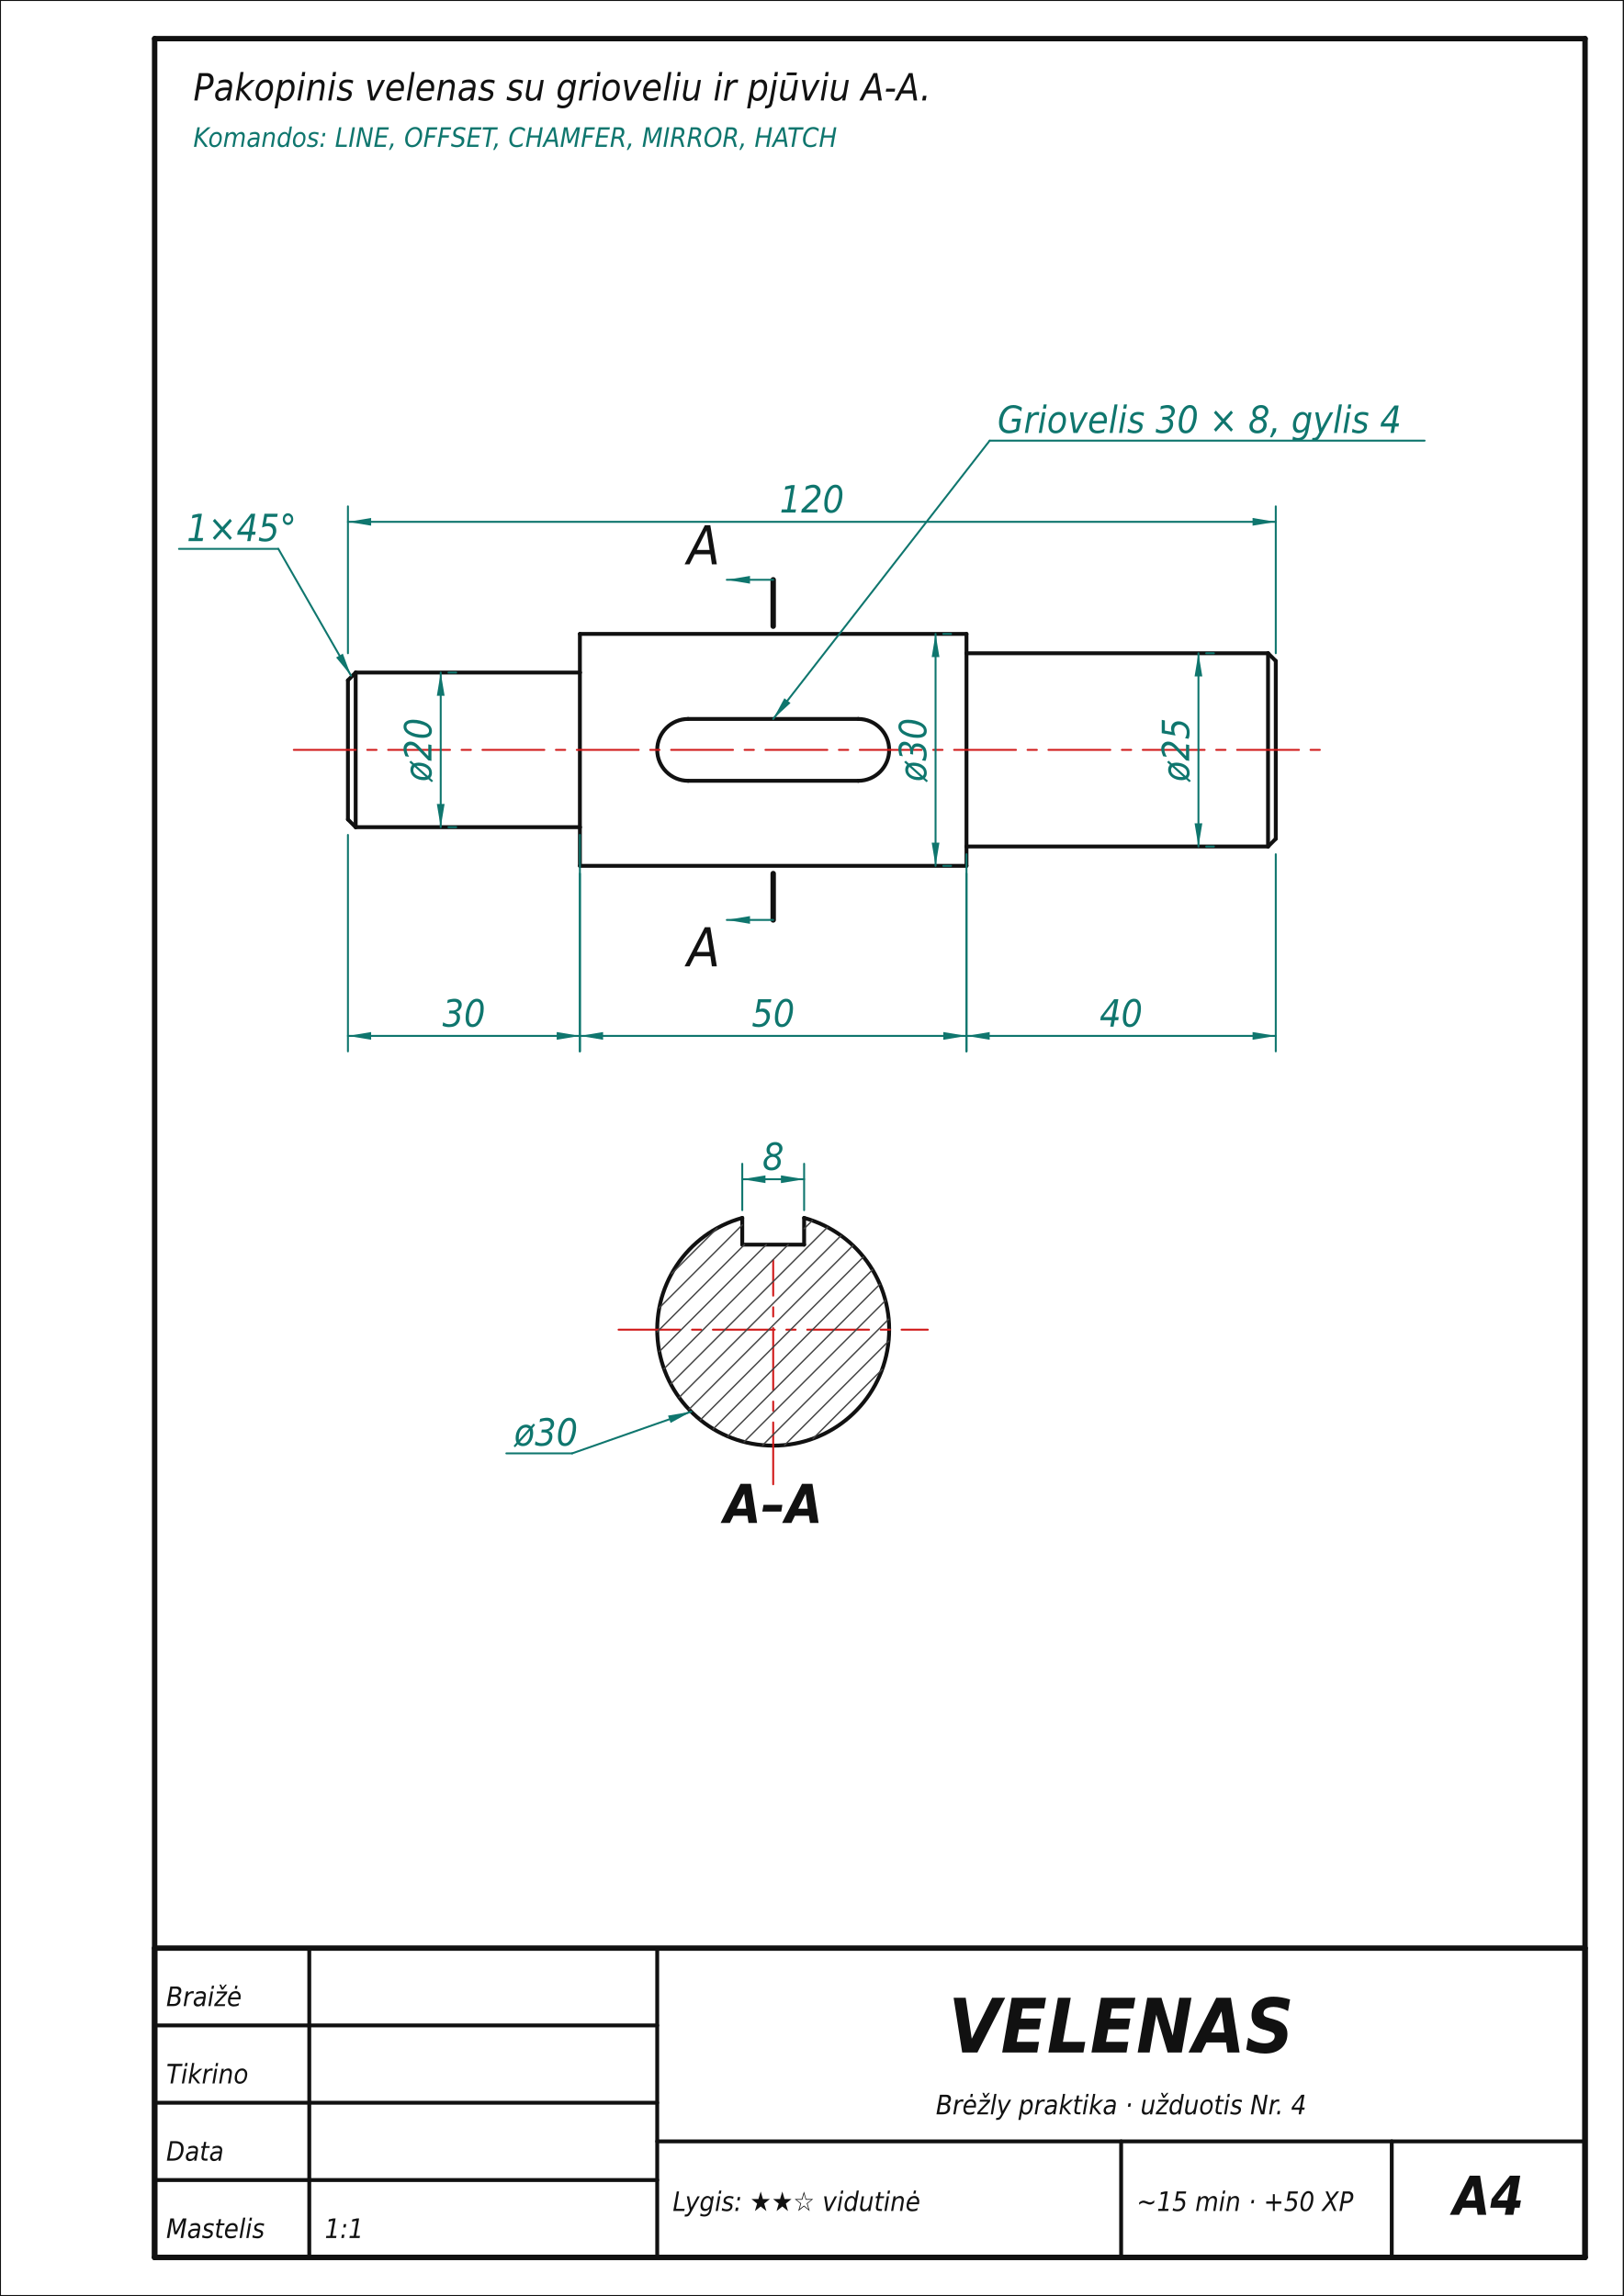
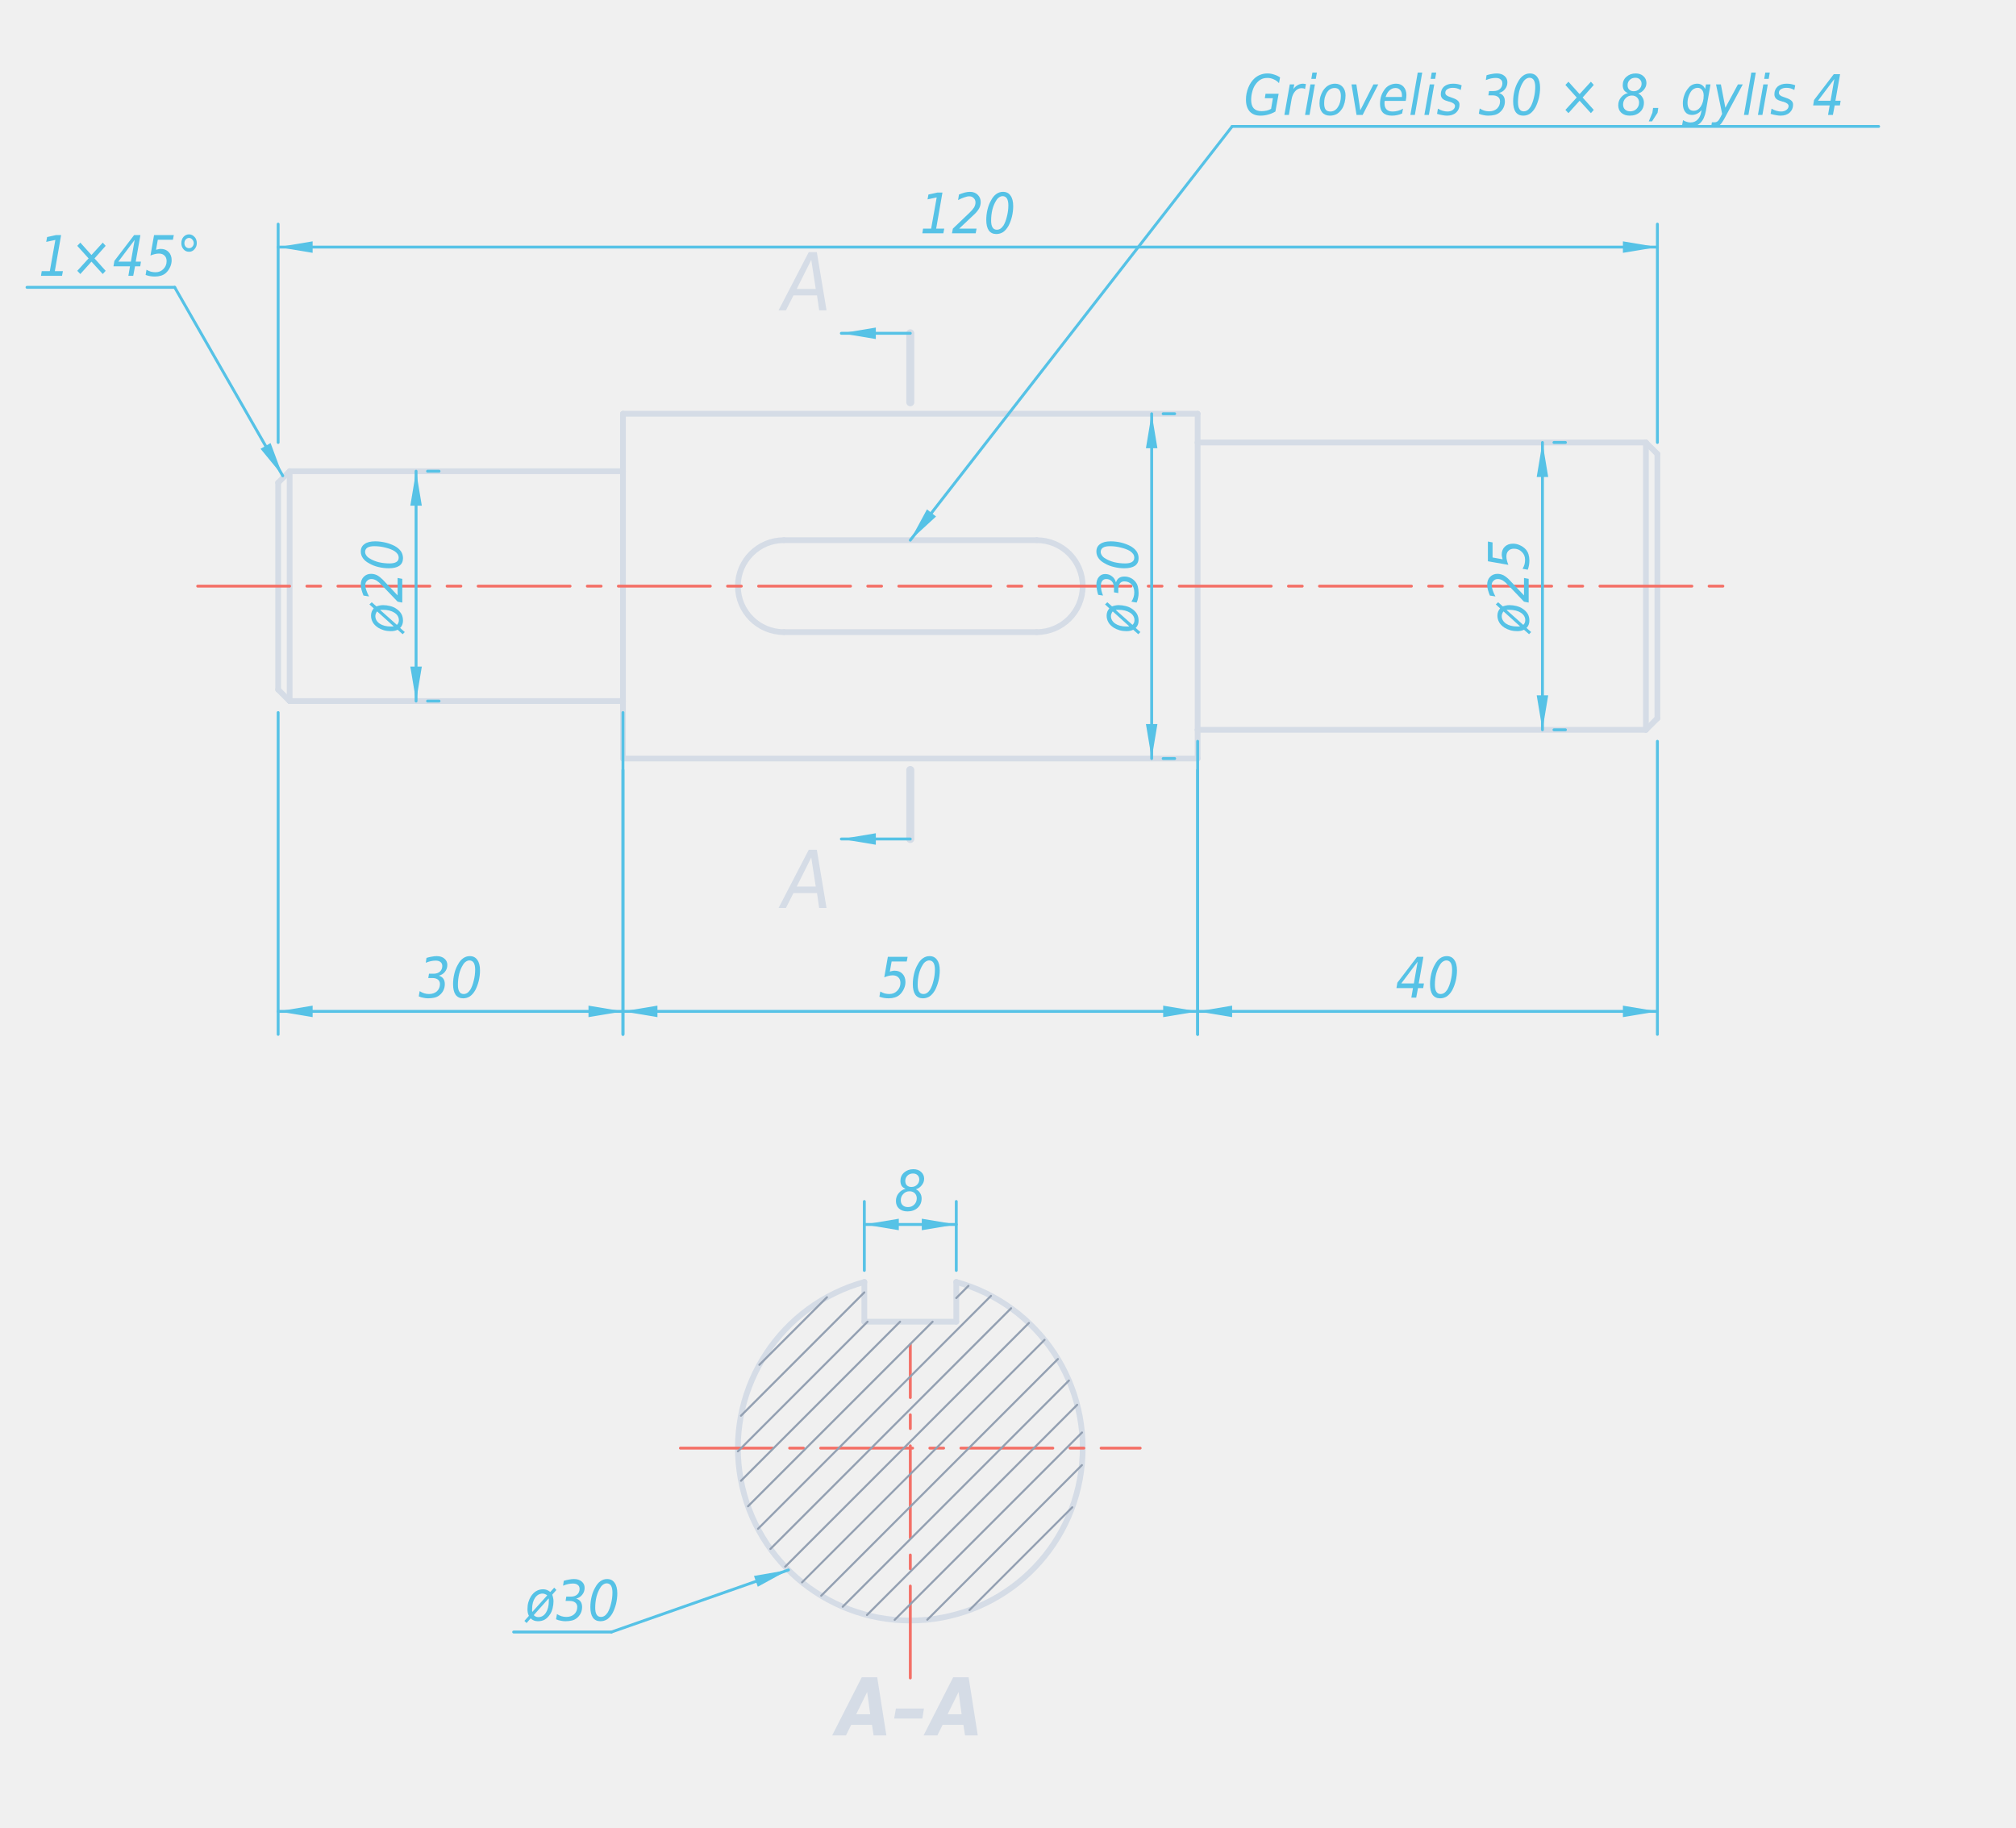
- <svg xmlns="http://www.w3.org/2000/svg" width="210mm" height="297mm" viewBox="0 0 210 297">
-   <rect width="210" height="297" fill="#ffffff" />
-   <line x1="0.00" y1="297.00" x2="210.00" y2="297.00" stroke="#111111" stroke-width="0.25" fill="none" stroke-linecap="round" />
-   <line x1="210.00" y1="297.00" x2="210.00" y2="0.00" stroke="#111111" stroke-width="0.25" fill="none" stroke-linecap="round" />
-   <line x1="210.00" y1="0.00" x2="0.00" y2="0.00" stroke="#111111" stroke-width="0.25" fill="none" stroke-linecap="round" />
-   <line x1="0.00" y1="0.00" x2="0.00" y2="297.00" stroke="#111111" stroke-width="0.25" fill="none" stroke-linecap="round" />
-   <line x1="20.00" y1="292.00" x2="205.00" y2="292.00" stroke="#111111" stroke-width="0.7" fill="none" stroke-linecap="round" />
-   <line x1="205.00" y1="292.00" x2="205.00" y2="5.00" stroke="#111111" stroke-width="0.7" fill="none" stroke-linecap="round" />
-   <line x1="205.00" y1="5.00" x2="20.00" y2="5.00" stroke="#111111" stroke-width="0.7" fill="none" stroke-linecap="round" />
-   <line x1="20.00" y1="5.00" x2="20.00" y2="292.00" stroke="#111111" stroke-width="0.7" fill="none" stroke-linecap="round" />
-   <line x1="20.00" y1="292.00" x2="205.00" y2="292.00" stroke="#111111" stroke-width="0.7" fill="none" stroke-linecap="round" />
-   <line x1="205.00" y1="292.00" x2="205.00" y2="252.00" stroke="#111111" stroke-width="0.7" fill="none" stroke-linecap="round" />
-   <line x1="205.00" y1="252.00" x2="20.00" y2="252.00" stroke="#111111" stroke-width="0.7" fill="none" stroke-linecap="round" />
-   <line x1="20.00" y1="252.00" x2="20.00" y2="292.00" stroke="#111111" stroke-width="0.7" fill="none" stroke-linecap="round" />
-   <line x1="85.00" y1="292.00" x2="85.00" y2="252.00" stroke="#111111" stroke-width="0.5" fill="none" stroke-linecap="round" />
-   <line x1="20.00" y1="282.00" x2="85.00" y2="282.00" stroke="#111111" stroke-width="0.5" fill="none" stroke-linecap="round" />
-   <line x1="20.00" y1="272.00" x2="85.00" y2="272.00" stroke="#111111" stroke-width="0.5" fill="none" stroke-linecap="round" />
-   <line x1="20.00" y1="262.00" x2="85.00" y2="262.00" stroke="#111111" stroke-width="0.5" fill="none" stroke-linecap="round" />
-   <line x1="40.00" y1="292.00" x2="40.00" y2="252.00" stroke="#111111" stroke-width="0.5" fill="none" stroke-linecap="round" />
-   <line x1="85.00" y1="277.00" x2="205.00" y2="277.00" stroke="#111111" stroke-width="0.5" fill="none" stroke-linecap="round" />
-   <line x1="145.00" y1="292.00" x2="145.00" y2="277.00" stroke="#111111" stroke-width="0.5" fill="none" stroke-linecap="round" />
-   <line x1="180.00" y1="292.00" x2="180.00" y2="277.00" stroke="#111111" stroke-width="0.5" fill="none" stroke-linecap="round" />
-   <text x="21.50" y="259.50" font-size="3.47" font-family="'DejaVu Sans Condensed', 'DejaVu Sans', sans-serif" font-style="italic" font-weight="400" fill="#111111" text-anchor="start" transform="rotate(0.00 21.50 259.50)">Braižė</text>
-   <text x="21.50" y="269.50" font-size="3.47" font-family="'DejaVu Sans Condensed', 'DejaVu Sans', sans-serif" font-style="italic" font-weight="400" fill="#111111" text-anchor="start" transform="rotate(0.00 21.50 269.50)">Tikrino</text>
-   <text x="21.50" y="279.50" font-size="3.47" font-family="'DejaVu Sans Condensed', 'DejaVu Sans', sans-serif" font-style="italic" font-weight="400" fill="#111111" text-anchor="start" transform="rotate(0.00 21.50 279.50)">Data</text>
-   <text x="21.50" y="289.50" font-size="3.47" font-family="'DejaVu Sans Condensed', 'DejaVu Sans', sans-serif" font-style="italic" font-weight="400" fill="#111111" text-anchor="start" transform="rotate(0.00 21.50 289.50)">Mastelis</text>
-   <text x="42.00" y="289.50" font-size="3.47" font-family="'DejaVu Sans Condensed', 'DejaVu Sans', sans-serif" font-style="italic" font-weight="400" fill="#111111" text-anchor="start" transform="rotate(0.00 42.00 289.50)">1:1</text>
-   <text x="145.00" y="265.50" font-size="9.72" font-family="'DejaVu Sans Condensed', 'DejaVu Sans', sans-serif" font-style="italic" font-weight="700" fill="#111111" text-anchor="middle" transform="rotate(0.00 145.00 265.50)">VELENAS</text>
-   <text x="145.00" y="273.50" font-size="3.47" font-family="'DejaVu Sans Condensed', 'DejaVu Sans', sans-serif" font-style="italic" font-weight="400" fill="#111111" text-anchor="middle" transform="rotate(0.00 145.00 273.50)">Brėžly praktika · užduotis Nr. 4</text>
-   <text x="87.00" y="286.00" font-size="3.47" font-family="'DejaVu Sans Condensed', 'DejaVu Sans', sans-serif" font-style="italic" font-weight="400" fill="#111111" text-anchor="start" transform="rotate(0.00 87.00 286.00)">Lygis: ★★☆ vidutinė</text>
-   <text x="147.00" y="286.00" font-size="3.47" font-family="'DejaVu Sans Condensed', 'DejaVu Sans', sans-serif" font-style="italic" font-weight="400" fill="#111111" text-anchor="start" transform="rotate(0.00 147.00 286.00)">~15 min · +50 XP</text>
-   <text x="192.50" y="286.50" font-size="6.94" font-family="'DejaVu Sans Condensed', 'DejaVu Sans', sans-serif" font-style="italic" font-weight="700" fill="#111111" text-anchor="middle" transform="rotate(0.00 192.50 286.50)">A4</text>
-   <text x="25.00" y="13.00" font-size="4.86" font-family="'DejaVu Sans Condensed', 'DejaVu Sans', sans-serif" font-style="italic" font-weight="400" fill="#111111" text-anchor="start" transform="rotate(0.00 25.00 13.00)">Pakopinis velenas su grioveliu ir pjūviu A-A.</text>
-   <text x="25.00" y="19.00" font-size="3.47" font-family="'DejaVu Sans Condensed', 'DejaVu Sans', sans-serif" font-style="italic" font-weight="400" fill="#0f766e" text-anchor="start" transform="rotate(0.00 25.00 19.00)">Komandos: LINE, OFFSET, CHAMFER, MIRROR, HATCH</text>
-   <line x1="46.00" y1="87.00" x2="75.00" y2="87.00" stroke="#111111" stroke-width="0.5" fill="none" stroke-linecap="round" />
-   <line x1="75.00" y1="87.00" x2="75.00" y2="82.00" stroke="#111111" stroke-width="0.5" fill="none" stroke-linecap="round" />
-   <line x1="75.00" y1="82.00" x2="125.00" y2="82.00" stroke="#111111" stroke-width="0.5" fill="none" stroke-linecap="round" />
-   <line x1="125.00" y1="82.00" x2="125.00" y2="84.50" stroke="#111111" stroke-width="0.5" fill="none" stroke-linecap="round" />
-   <line x1="125.00" y1="84.50" x2="164.00" y2="84.50" stroke="#111111" stroke-width="0.5" fill="none" stroke-linecap="round" />
-   <line x1="164.00" y1="84.50" x2="165.00" y2="85.50" stroke="#111111" stroke-width="0.5" fill="none" stroke-linecap="round" />
-   <line x1="165.00" y1="85.50" x2="165.00" y2="108.50" stroke="#111111" stroke-width="0.5" fill="none" stroke-linecap="round" />
-   <line x1="165.00" y1="108.50" x2="164.00" y2="109.50" stroke="#111111" stroke-width="0.5" fill="none" stroke-linecap="round" />
-   <line x1="164.00" y1="109.50" x2="125.00" y2="109.50" stroke="#111111" stroke-width="0.5" fill="none" stroke-linecap="round" />
-   <line x1="125.00" y1="109.50" x2="125.00" y2="112.00" stroke="#111111" stroke-width="0.5" fill="none" stroke-linecap="round" />
-   <line x1="125.00" y1="112.00" x2="75.00" y2="112.00" stroke="#111111" stroke-width="0.5" fill="none" stroke-linecap="round" />
-   <line x1="75.00" y1="112.00" x2="75.00" y2="107.00" stroke="#111111" stroke-width="0.5" fill="none" stroke-linecap="round" />
-   <line x1="75.00" y1="107.00" x2="46.00" y2="107.00" stroke="#111111" stroke-width="0.5" fill="none" stroke-linecap="round" />
-   <line x1="46.00" y1="107.00" x2="45.00" y2="106.00" stroke="#111111" stroke-width="0.5" fill="none" stroke-linecap="round" />
-   <line x1="45.00" y1="106.00" x2="45.00" y2="88.00" stroke="#111111" stroke-width="0.5" fill="none" stroke-linecap="round" />
-   <line x1="45.00" y1="88.00" x2="46.00" y2="87.00" stroke="#111111" stroke-width="0.5" fill="none" stroke-linecap="round" />
-   <line x1="46.00" y1="107.00" x2="46.00" y2="87.00" stroke="#111111" stroke-width="0.5" fill="none" stroke-linecap="round" />
-   <line x1="164.00" y1="109.50" x2="164.00" y2="84.50" stroke="#111111" stroke-width="0.5" fill="none" stroke-linecap="round" />
-   <line x1="75.00" y1="107.00" x2="75.00" y2="87.00" stroke="#111111" stroke-width="0.5" fill="none" stroke-linecap="round" />
-   <line x1="125.00" y1="109.50" x2="125.00" y2="84.50" stroke="#111111" stroke-width="0.5" fill="none" stroke-linecap="round" />
-   <line x1="89.00" y1="101.00" x2="111.00" y2="101.00" stroke="#111111" stroke-width="0.5" fill="none" stroke-linecap="round" />
-   <line x1="89.00" y1="93.00" x2="111.00" y2="93.00" stroke="#111111" stroke-width="0.5" fill="none" stroke-linecap="round" />
-   <path d="M89.000 93.000 A4 4 0 0 0 89.000 101.000" stroke="#111111" stroke-width="0.5" fill="none" stroke-linecap="round" />
-   <path d="M111.000 101.000 A4 4 0 0 0 111.000 93.000" stroke="#111111" stroke-width="0.5" fill="none" stroke-linecap="round" />
-   <line x1="38.00" y1="97.00" x2="172.00" y2="97.00" stroke="#d11a1a" stroke-width="0.25" fill="none" stroke-linecap="round" stroke-dasharray="8 1.5 1.2 1.5" />
-   <line x1="100.00" y1="81.00" x2="100.00" y2="75.00" stroke="#111111" stroke-width="0.7" fill="none" stroke-linecap="round" />
-   <line x1="100.00" y1="119.00" x2="100.00" y2="113.00" stroke="#111111" stroke-width="0.7" fill="none" stroke-linecap="round" />
-   <line x1="100.00" y1="75.00" x2="94.00" y2="75.00" stroke="#0f766e" stroke-width="0.25" fill="none" stroke-linecap="round" />
-   <polygon points="94.00,75.00 97.00,75.50 97.00,74.50" fill="#0f766e" />
-   <line x1="100.00" y1="119.00" x2="94.00" y2="119.00" stroke="#0f766e" stroke-width="0.25" fill="none" stroke-linecap="round" />
-   <polygon points="94.00,119.00 97.00,119.50 97.00,118.50" fill="#0f766e" />
-   <text x="91.00" y="73.00" font-size="6.94" font-family="'DejaVu Sans Condensed', 'DejaVu Sans', sans-serif" font-style="italic" font-weight="400" fill="#111111" text-anchor="middle" transform="rotate(0.00 91.00 73.00)">A</text>
-   <text x="91.00" y="125.00" font-size="6.94" font-family="'DejaVu Sans Condensed', 'DejaVu Sans', sans-serif" font-style="italic" font-weight="400" fill="#111111" text-anchor="middle" transform="rotate(0.00 91.00 125.00)">A</text>
-   <path d="M96.000 157.543 A15 15 0 1 0 104.000 157.543" stroke="#111111" stroke-width="0.5" fill="none" stroke-linecap="round" />
-   <line x1="96.00" y1="157.54" x2="96.00" y2="161.00" stroke="#111111" stroke-width="0.5" fill="none" stroke-linecap="round" />
-   <line x1="96.00" y1="161.00" x2="104.00" y2="161.00" stroke="#111111" stroke-width="0.5" fill="none" stroke-linecap="round" />
-   <line x1="104.00" y1="161.00" x2="104.00" y2="157.54" stroke="#111111" stroke-width="0.5" fill="none" stroke-linecap="round" />
-   <line x1="80.00" y1="172.00" x2="120.00" y2="172.00" stroke="#d11a1a" stroke-width="0.25" fill="none" stroke-linecap="round" stroke-dasharray="8 1.5 1.2 1.5" />
-   <line x1="100.00" y1="192.00" x2="100.00" y2="163.00" stroke="#d11a1a" stroke-width="0.25" fill="none" stroke-linecap="round" stroke-dasharray="8 1.5 1.2 1.5" />
-   <line x1="86.87" y1="164.75" x2="92.75" y2="158.87" stroke="#444444" stroke-width="0.18" fill="none" stroke-linecap="round" />
-   <line x1="85.27" y1="169.18" x2="96.00" y2="158.45" stroke="#444444" stroke-width="0.18" fill="none" stroke-linecap="round" />
-   <line x1="85.00" y1="172.28" x2="96.28" y2="161.00" stroke="#444444" stroke-width="0.18" fill="none" stroke-linecap="round" />
-   <line x1="85.27" y1="174.84" x2="99.11" y2="161.00" stroke="#444444" stroke-width="0.18" fill="none" stroke-linecap="round" />
-   <line x1="85.88" y1="177.06" x2="101.94" y2="161.00" stroke="#444444" stroke-width="0.18" fill="none" stroke-linecap="round" />
-   <line x1="104.00" y1="158.94" x2="105.06" y2="157.88" stroke="#444444" stroke-width="0.18" fill="none" stroke-linecap="round" />
-   <line x1="86.75" y1="179.02" x2="107.02" y2="158.75" stroke="#444444" stroke-width="0.18" fill="none" stroke-linecap="round" />
-   <line x1="87.83" y1="180.77" x2="108.77" y2="159.83" stroke="#444444" stroke-width="0.18" fill="none" stroke-linecap="round" />
-   <line x1="89.11" y1="182.32" x2="110.32" y2="161.11" stroke="#444444" stroke-width="0.18" fill="none" stroke-linecap="round" />
-   <line x1="90.58" y1="183.68" x2="111.68" y2="162.58" stroke="#444444" stroke-width="0.18" fill="none" stroke-linecap="round" />
-   <line x1="92.25" y1="184.84" x2="112.84" y2="164.25" stroke="#444444" stroke-width="0.18" fill="none" stroke-linecap="round" />
-   <line x1="94.12" y1="185.80" x2="113.80" y2="166.12" stroke="#444444" stroke-width="0.18" fill="none" stroke-linecap="round" />
-   <line x1="96.23" y1="186.52" x2="114.52" y2="168.23" stroke="#444444" stroke-width="0.18" fill="none" stroke-linecap="round" />
-   <line x1="98.64" y1="186.94" x2="114.94" y2="170.64" stroke="#444444" stroke-width="0.18" fill="none" stroke-linecap="round" />
-   <line x1="101.48" y1="186.93" x2="114.93" y2="173.48" stroke="#444444" stroke-width="0.18" fill="none" stroke-linecap="round" />
-   <line x1="105.15" y1="186.09" x2="114.09" y2="177.15" stroke="#444444" stroke-width="0.18" fill="none" stroke-linecap="round" />
-   <text x="100.00" y="197.00" font-size="6.94" font-family="'DejaVu Sans Condensed', 'DejaVu Sans', sans-serif" font-style="italic" font-weight="700" fill="#111111" text-anchor="middle" transform="rotate(0.00 100.00 197.00)">A–A</text>
-   <line x1="96.00" y1="156.54" x2="96.00" y2="150.54" stroke="#0f766e" stroke-width="0.25" fill="none" stroke-linecap="round" />
-   <line x1="104.00" y1="156.54" x2="104.00" y2="150.54" stroke="#0f766e" stroke-width="0.25" fill="none" stroke-linecap="round" />
-   <line x1="96.00" y1="152.54" x2="104.00" y2="152.54" stroke="#0f766e" stroke-width="0.25" fill="none" stroke-linecap="round" />
-   <polygon points="96.00,152.54 99.00,153.04 99.00,152.04" fill="#0f766e" />
-   <polygon points="104.00,152.54 101.00,152.04 101.00,153.04" fill="#0f766e" />
-   <text x="100.00" y="151.34" font-size="4.86" font-family="'DejaVu Sans Condensed', 'DejaVu Sans', sans-serif" font-style="italic" font-weight="400" fill="#0f766e" text-anchor="middle" transform="rotate(-0.00 100.00 151.34)">8</text>
-   <line x1="74.00" y1="188.00" x2="89.40" y2="182.60" stroke="#0f766e" stroke-width="0.25" fill="none" stroke-linecap="round" />
-   <polygon points="89.40,182.60 86.40,183.12 86.73,184.06" fill="#0f766e" />
-   <line x1="74.00" y1="188.00" x2="65.49" y2="188.00" stroke="#0f766e" stroke-width="0.25" fill="none" stroke-linecap="round" />
-   <text x="66.49" y="187.00" font-size="4.86" font-family="'DejaVu Sans Condensed', 'DejaVu Sans', sans-serif" font-style="italic" font-weight="400" fill="#0f766e" text-anchor="start" transform="rotate(0.00 66.49 187.00)">ø30</text>
-   <line x1="45.00" y1="108.00" x2="45.00" y2="136.00" stroke="#0f766e" stroke-width="0.25" fill="none" stroke-linecap="round" />
-   <line x1="75.00" y1="108.00" x2="75.00" y2="136.00" stroke="#0f766e" stroke-width="0.25" fill="none" stroke-linecap="round" />
-   <line x1="45.00" y1="134.00" x2="75.00" y2="134.00" stroke="#0f766e" stroke-width="0.25" fill="none" stroke-linecap="round" />
-   <polygon points="45.00,134.00 48.00,134.50 48.00,133.50" fill="#0f766e" />
-   <polygon points="75.00,134.00 72.00,133.50 72.00,134.50" fill="#0f766e" />
-   <text x="60.00" y="132.80" font-size="4.86" font-family="'DejaVu Sans Condensed', 'DejaVu Sans', sans-serif" font-style="italic" font-weight="400" fill="#0f766e" text-anchor="middle" transform="rotate(-0.00 60.00 132.80)">30</text>
-   <line x1="75.00" y1="113.00" x2="75.00" y2="136.00" stroke="#0f766e" stroke-width="0.25" fill="none" stroke-linecap="round" />
-   <line x1="125.00" y1="113.00" x2="125.00" y2="136.00" stroke="#0f766e" stroke-width="0.25" fill="none" stroke-linecap="round" />
-   <line x1="75.00" y1="134.00" x2="125.00" y2="134.00" stroke="#0f766e" stroke-width="0.25" fill="none" stroke-linecap="round" />
-   <polygon points="75.00,134.00 78.00,134.50 78.00,133.50" fill="#0f766e" />
-   <polygon points="125.00,134.00 122.00,133.50 122.00,134.50" fill="#0f766e" />
-   <text x="100.00" y="132.80" font-size="4.86" font-family="'DejaVu Sans Condensed', 'DejaVu Sans', sans-serif" font-style="italic" font-weight="400" fill="#0f766e" text-anchor="middle" transform="rotate(-0.00 100.00 132.80)">50</text>
-   <line x1="125.00" y1="110.50" x2="125.00" y2="136.00" stroke="#0f766e" stroke-width="0.25" fill="none" stroke-linecap="round" />
-   <line x1="165.00" y1="110.50" x2="165.00" y2="136.00" stroke="#0f766e" stroke-width="0.25" fill="none" stroke-linecap="round" />
-   <line x1="125.00" y1="134.00" x2="165.00" y2="134.00" stroke="#0f766e" stroke-width="0.25" fill="none" stroke-linecap="round" />
-   <polygon points="125.00,134.00 128.00,134.50 128.00,133.50" fill="#0f766e" />
-   <polygon points="165.00,134.00 162.00,133.50 162.00,134.50" fill="#0f766e" />
-   <text x="145.00" y="132.80" font-size="4.86" font-family="'DejaVu Sans Condensed', 'DejaVu Sans', sans-serif" font-style="italic" font-weight="400" fill="#0f766e" text-anchor="middle" transform="rotate(-0.00 145.00 132.80)">40</text>
-   <line x1="45.00" y1="84.50" x2="45.00" y2="65.50" stroke="#0f766e" stroke-width="0.25" fill="none" stroke-linecap="round" />
-   <line x1="165.00" y1="84.50" x2="165.00" y2="65.50" stroke="#0f766e" stroke-width="0.25" fill="none" stroke-linecap="round" />
-   <line x1="45.00" y1="67.50" x2="165.00" y2="67.50" stroke="#0f766e" stroke-width="0.25" fill="none" stroke-linecap="round" />
-   <polygon points="45.00,67.50 48.00,68.00 48.00,67.00" fill="#0f766e" />
-   <polygon points="165.00,67.50 162.00,67.00 162.00,68.00" fill="#0f766e" />
-   <text x="105.00" y="66.30" font-size="4.86" font-family="'DejaVu Sans Condensed', 'DejaVu Sans', sans-serif" font-style="italic" font-weight="400" fill="#0f766e" text-anchor="middle" transform="rotate(-0.00 105.00 66.30)">120</text>
-   <line x1="58.00" y1="107.00" x2="59.00" y2="107.00" stroke="#0f766e" stroke-width="0.25" fill="none" stroke-linecap="round" />
-   <line x1="58.00" y1="87.00" x2="59.00" y2="87.00" stroke="#0f766e" stroke-width="0.25" fill="none" stroke-linecap="round" />
-   <line x1="57.00" y1="107.00" x2="57.00" y2="87.00" stroke="#0f766e" stroke-width="0.25" fill="none" stroke-linecap="round" />
-   <polygon points="57.00,107.00 57.50,104.00 56.50,104.00" fill="#0f766e" />
-   <polygon points="57.00,87.00 56.50,90.00 57.50,90.00" fill="#0f766e" />
-   <text x="55.80" y="97.00" font-size="4.86" font-family="'DejaVu Sans Condensed', 'DejaVu Sans', sans-serif" font-style="italic" font-weight="400" fill="#0f766e" text-anchor="middle" transform="rotate(-90.00 55.80 97.00)">ø20</text>
-   <line x1="122.00" y1="112.00" x2="123.00" y2="112.00" stroke="#0f766e" stroke-width="0.25" fill="none" stroke-linecap="round" />
-   <line x1="122.00" y1="82.00" x2="123.00" y2="82.00" stroke="#0f766e" stroke-width="0.25" fill="none" stroke-linecap="round" />
-   <line x1="121.00" y1="112.00" x2="121.00" y2="82.00" stroke="#0f766e" stroke-width="0.25" fill="none" stroke-linecap="round" />
-   <polygon points="121.00,112.00 121.50,109.00 120.50,109.00" fill="#0f766e" />
-   <polygon points="121.00,82.00 120.50,85.00 121.50,85.00" fill="#0f766e" />
-   <text x="119.80" y="97.00" font-size="4.86" font-family="'DejaVu Sans Condensed', 'DejaVu Sans', sans-serif" font-style="italic" font-weight="400" fill="#0f766e" text-anchor="middle" transform="rotate(-90.00 119.80 97.00)">ø30</text>
-   <line x1="156.00" y1="109.50" x2="157.00" y2="109.50" stroke="#0f766e" stroke-width="0.25" fill="none" stroke-linecap="round" />
-   <line x1="156.00" y1="84.50" x2="157.00" y2="84.50" stroke="#0f766e" stroke-width="0.25" fill="none" stroke-linecap="round" />
-   <line x1="155.00" y1="109.50" x2="155.00" y2="84.50" stroke="#0f766e" stroke-width="0.25" fill="none" stroke-linecap="round" />
-   <polygon points="155.00,109.50 155.50,106.50 154.50,106.50" fill="#0f766e" />
-   <polygon points="155.00,84.50 154.50,87.50 155.50,87.50" fill="#0f766e" />
-   <text x="153.80" y="97.00" font-size="4.86" font-family="'DejaVu Sans Condensed', 'DejaVu Sans', sans-serif" font-style="italic" font-weight="400" fill="#0f766e" text-anchor="middle" transform="rotate(-90.00 153.80 97.00)">ø25</text>
-   <line x1="128.00" y1="57.00" x2="100.00" y2="93.00" stroke="#0f766e" stroke-width="0.25" fill="none" stroke-linecap="round" />
-   <polygon points="100.00,93.00 102.24,90.94 101.45,90.32" fill="#0f766e" />
-   <line x1="128.00" y1="57.00" x2="184.25" y2="57.00" stroke="#0f766e" stroke-width="0.25" fill="none" stroke-linecap="round" />
-   <text x="129.00" y="56.00" font-size="4.86" font-family="'DejaVu Sans Condensed', 'DejaVu Sans', sans-serif" font-style="italic" font-weight="400" fill="#0f766e" text-anchor="start" transform="rotate(0.00 129.00 56.00)">Griovelis 30 × 8, gylis 4</text>
-   <line x1="36.00" y1="71.00" x2="45.40" y2="87.40" stroke="#0f766e" stroke-width="0.25" fill="none" stroke-linecap="round" />
-   <polygon points="45.40,87.40 44.34,84.55 43.47,85.05" fill="#0f766e" />
-   <line x1="36.00" y1="71.00" x2="23.15" y2="71.00" stroke="#0f766e" stroke-width="0.25" fill="none" stroke-linecap="round" />
-   <text x="24.15" y="70.00" font-size="4.86" font-family="'DejaVu Sans Condensed', 'DejaVu Sans', sans-serif" font-style="italic" font-weight="400" fill="#0f766e" text-anchor="start" transform="rotate(0.00 24.15 70.00)">1×45°</text>
+ <svg xmlns="http://www.w3.org/2000/svg" viewBox="20.8 46.0 175.4 159.0">
+   <line x1="0.00" y1="297.00" x2="210.00" y2="297.00" stroke="#d5dce6" stroke-width="0.25" fill="none" stroke-linecap="round" />
+   <line x1="210.00" y1="297.00" x2="210.00" y2="0.00" stroke="#d5dce6" stroke-width="0.25" fill="none" stroke-linecap="round" />
+   <line x1="210.00" y1="0.00" x2="0.00" y2="0.00" stroke="#d5dce6" stroke-width="0.25" fill="none" stroke-linecap="round" />
+   <line x1="0.00" y1="0.00" x2="0.00" y2="297.00" stroke="#d5dce6" stroke-width="0.25" fill="none" stroke-linecap="round" />
+   <line x1="20.00" y1="292.00" x2="205.00" y2="292.00" stroke="#d5dce6" stroke-width="0.7" fill="none" stroke-linecap="round" />
+   <line x1="205.00" y1="292.00" x2="205.00" y2="5.00" stroke="#d5dce6" stroke-width="0.7" fill="none" stroke-linecap="round" />
+   <line x1="205.00" y1="5.00" x2="20.00" y2="5.00" stroke="#d5dce6" stroke-width="0.7" fill="none" stroke-linecap="round" />
+   <line x1="20.00" y1="5.00" x2="20.00" y2="292.00" stroke="#d5dce6" stroke-width="0.7" fill="none" stroke-linecap="round" />
+   <line x1="20.00" y1="292.00" x2="205.00" y2="292.00" stroke="#d5dce6" stroke-width="0.7" fill="none" stroke-linecap="round" />
+   <line x1="205.00" y1="292.00" x2="205.00" y2="252.00" stroke="#d5dce6" stroke-width="0.7" fill="none" stroke-linecap="round" />
+   <line x1="205.00" y1="252.00" x2="20.00" y2="252.00" stroke="#d5dce6" stroke-width="0.7" fill="none" stroke-linecap="round" />
+   <line x1="20.00" y1="252.00" x2="20.00" y2="292.00" stroke="#d5dce6" stroke-width="0.7" fill="none" stroke-linecap="round" />
+   <line x1="85.00" y1="292.00" x2="85.00" y2="252.00" stroke="#d5dce6" stroke-width="0.5" fill="none" stroke-linecap="round" />
+   <line x1="20.00" y1="282.00" x2="85.00" y2="282.00" stroke="#d5dce6" stroke-width="0.5" fill="none" stroke-linecap="round" />
+   <line x1="20.00" y1="272.00" x2="85.00" y2="272.00" stroke="#d5dce6" stroke-width="0.5" fill="none" stroke-linecap="round" />
+   <line x1="20.00" y1="262.00" x2="85.00" y2="262.00" stroke="#d5dce6" stroke-width="0.5" fill="none" stroke-linecap="round" />
+   <line x1="40.00" y1="292.00" x2="40.00" y2="252.00" stroke="#d5dce6" stroke-width="0.5" fill="none" stroke-linecap="round" />
+   <line x1="85.00" y1="277.00" x2="205.00" y2="277.00" stroke="#d5dce6" stroke-width="0.5" fill="none" stroke-linecap="round" />
+   <line x1="145.00" y1="292.00" x2="145.00" y2="277.00" stroke="#d5dce6" stroke-width="0.5" fill="none" stroke-linecap="round" />
+   <line x1="180.00" y1="292.00" x2="180.00" y2="277.00" stroke="#d5dce6" stroke-width="0.5" fill="none" stroke-linecap="round" />
+   <text x="21.50" y="259.50" font-size="3.47" font-family="'DejaVu Sans Condensed', 'DejaVu Sans', sans-serif" font-style="italic" font-weight="400" fill="#d5dce6" text-anchor="start" transform="rotate(0.00 21.50 259.50)">Braižė</text>
+   <text x="21.50" y="269.50" font-size="3.47" font-family="'DejaVu Sans Condensed', 'DejaVu Sans', sans-serif" font-style="italic" font-weight="400" fill="#d5dce6" text-anchor="start" transform="rotate(0.00 21.50 269.50)">Tikrino</text>
+   <text x="21.50" y="279.50" font-size="3.47" font-family="'DejaVu Sans Condensed', 'DejaVu Sans', sans-serif" font-style="italic" font-weight="400" fill="#d5dce6" text-anchor="start" transform="rotate(0.00 21.50 279.50)">Data</text>
+   <text x="21.50" y="289.50" font-size="3.47" font-family="'DejaVu Sans Condensed', 'DejaVu Sans', sans-serif" font-style="italic" font-weight="400" fill="#d5dce6" text-anchor="start" transform="rotate(0.00 21.50 289.50)">Mastelis</text>
+   <text x="42.00" y="289.50" font-size="3.47" font-family="'DejaVu Sans Condensed', 'DejaVu Sans', sans-serif" font-style="italic" font-weight="400" fill="#d5dce6" text-anchor="start" transform="rotate(0.00 42.00 289.50)">1:1</text>
+   <text x="145.00" y="265.50" font-size="9.72" font-family="'DejaVu Sans Condensed', 'DejaVu Sans', sans-serif" font-style="italic" font-weight="700" fill="#d5dce6" text-anchor="middle" transform="rotate(0.00 145.00 265.50)">VELENAS</text>
+   <text x="145.00" y="273.50" font-size="3.47" font-family="'DejaVu Sans Condensed', 'DejaVu Sans', sans-serif" font-style="italic" font-weight="400" fill="#d5dce6" text-anchor="middle" transform="rotate(0.00 145.00 273.50)">Brėžly praktika · užduotis Nr. 4</text>
+   <text x="87.00" y="286.00" font-size="3.47" font-family="'DejaVu Sans Condensed', 'DejaVu Sans', sans-serif" font-style="italic" font-weight="400" fill="#d5dce6" text-anchor="start" transform="rotate(0.00 87.00 286.00)">Lygis: ★★☆ vidutinė</text>
+   <text x="147.00" y="286.00" font-size="3.47" font-family="'DejaVu Sans Condensed', 'DejaVu Sans', sans-serif" font-style="italic" font-weight="400" fill="#d5dce6" text-anchor="start" transform="rotate(0.00 147.00 286.00)">~15 min · +50 XP</text>
+   <text x="192.50" y="286.50" font-size="6.94" font-family="'DejaVu Sans Condensed', 'DejaVu Sans', sans-serif" font-style="italic" font-weight="700" fill="#d5dce6" text-anchor="middle" transform="rotate(0.00 192.50 286.50)">A4</text>
+   <text x="25.00" y="13.00" font-size="4.86" font-family="'DejaVu Sans Condensed', 'DejaVu Sans', sans-serif" font-style="italic" font-weight="400" fill="#d5dce6" text-anchor="start" transform="rotate(0.00 25.00 13.00)">Pakopinis velenas su grioveliu ir pjūviu A-A.</text>
+   <text x="25.00" y="19.00" font-size="3.47" font-family="'DejaVu Sans Condensed', 'DejaVu Sans', sans-serif" font-style="italic" font-weight="400" fill="#56c2e6" text-anchor="start" transform="rotate(0.00 25.00 19.00)">Komandos: LINE, OFFSET, CHAMFER, MIRROR, HATCH</text>
+   <line x1="46.00" y1="87.00" x2="75.00" y2="87.00" stroke="#d5dce6" stroke-width="0.5" fill="none" stroke-linecap="round" />
+   <line x1="75.00" y1="87.00" x2="75.00" y2="82.00" stroke="#d5dce6" stroke-width="0.5" fill="none" stroke-linecap="round" />
+   <line x1="75.00" y1="82.00" x2="125.00" y2="82.00" stroke="#d5dce6" stroke-width="0.5" fill="none" stroke-linecap="round" />
+   <line x1="125.00" y1="82.00" x2="125.00" y2="84.50" stroke="#d5dce6" stroke-width="0.5" fill="none" stroke-linecap="round" />
+   <line x1="125.00" y1="84.50" x2="164.00" y2="84.50" stroke="#d5dce6" stroke-width="0.5" fill="none" stroke-linecap="round" />
+   <line x1="164.00" y1="84.50" x2="165.00" y2="85.50" stroke="#d5dce6" stroke-width="0.5" fill="none" stroke-linecap="round" />
+   <line x1="165.00" y1="85.50" x2="165.00" y2="108.50" stroke="#d5dce6" stroke-width="0.5" fill="none" stroke-linecap="round" />
+   <line x1="165.00" y1="108.50" x2="164.00" y2="109.50" stroke="#d5dce6" stroke-width="0.5" fill="none" stroke-linecap="round" />
+   <line x1="164.00" y1="109.50" x2="125.00" y2="109.50" stroke="#d5dce6" stroke-width="0.5" fill="none" stroke-linecap="round" />
+   <line x1="125.00" y1="109.50" x2="125.00" y2="112.00" stroke="#d5dce6" stroke-width="0.5" fill="none" stroke-linecap="round" />
+   <line x1="125.00" y1="112.00" x2="75.00" y2="112.00" stroke="#d5dce6" stroke-width="0.5" fill="none" stroke-linecap="round" />
+   <line x1="75.00" y1="112.00" x2="75.00" y2="107.00" stroke="#d5dce6" stroke-width="0.5" fill="none" stroke-linecap="round" />
+   <line x1="75.00" y1="107.00" x2="46.00" y2="107.00" stroke="#d5dce6" stroke-width="0.5" fill="none" stroke-linecap="round" />
+   <line x1="46.00" y1="107.00" x2="45.00" y2="106.00" stroke="#d5dce6" stroke-width="0.5" fill="none" stroke-linecap="round" />
+   <line x1="45.00" y1="106.00" x2="45.00" y2="88.00" stroke="#d5dce6" stroke-width="0.5" fill="none" stroke-linecap="round" />
+   <line x1="45.00" y1="88.00" x2="46.00" y2="87.00" stroke="#d5dce6" stroke-width="0.5" fill="none" stroke-linecap="round" />
+   <line x1="46.00" y1="107.00" x2="46.00" y2="87.00" stroke="#d5dce6" stroke-width="0.5" fill="none" stroke-linecap="round" />
+   <line x1="164.00" y1="109.50" x2="164.00" y2="84.50" stroke="#d5dce6" stroke-width="0.5" fill="none" stroke-linecap="round" />
+   <line x1="75.00" y1="107.00" x2="75.00" y2="87.00" stroke="#d5dce6" stroke-width="0.5" fill="none" stroke-linecap="round" />
+   <line x1="125.00" y1="109.50" x2="125.00" y2="84.50" stroke="#d5dce6" stroke-width="0.5" fill="none" stroke-linecap="round" />
+   <line x1="89.00" y1="101.00" x2="111.00" y2="101.00" stroke="#d5dce6" stroke-width="0.5" fill="none" stroke-linecap="round" />
+   <line x1="89.00" y1="93.00" x2="111.00" y2="93.00" stroke="#d5dce6" stroke-width="0.5" fill="none" stroke-linecap="round" />
+   <path d="M89.000 93.000 A4 4 0 0 0 89.000 101.000" stroke="#d5dce6" stroke-width="0.5" fill="none" stroke-linecap="round" />
+   <path d="M111.000 101.000 A4 4 0 0 0 111.000 93.000" stroke="#d5dce6" stroke-width="0.5" fill="none" stroke-linecap="round" />
+   <line x1="38.00" y1="97.00" x2="172.00" y2="97.00" stroke="#f47067" stroke-width="0.25" fill="none" stroke-linecap="round" stroke-dasharray="8 1.5 1.2 1.5" />
+   <line x1="100.00" y1="81.00" x2="100.00" y2="75.00" stroke="#d5dce6" stroke-width="0.7" fill="none" stroke-linecap="round" />
+   <line x1="100.00" y1="119.00" x2="100.00" y2="113.00" stroke="#d5dce6" stroke-width="0.7" fill="none" stroke-linecap="round" />
+   <line x1="100.00" y1="75.00" x2="94.00" y2="75.00" stroke="#56c2e6" stroke-width="0.25" fill="none" stroke-linecap="round" />
+   <polygon points="94.00,75.00 97.00,75.50 97.00,74.50" fill="#56c2e6" />
+   <line x1="100.00" y1="119.00" x2="94.00" y2="119.00" stroke="#56c2e6" stroke-width="0.25" fill="none" stroke-linecap="round" />
+   <polygon points="94.00,119.00 97.00,119.50 97.00,118.50" fill="#56c2e6" />
+   <text x="91.00" y="73.00" font-size="6.94" font-family="'DejaVu Sans Condensed', 'DejaVu Sans', sans-serif" font-style="italic" font-weight="400" fill="#d5dce6" text-anchor="middle" transform="rotate(0.00 91.00 73.00)">A</text>
+   <text x="91.00" y="125.00" font-size="6.94" font-family="'DejaVu Sans Condensed', 'DejaVu Sans', sans-serif" font-style="italic" font-weight="400" fill="#d5dce6" text-anchor="middle" transform="rotate(0.00 91.00 125.00)">A</text>
+   <path d="M96.000 157.543 A15 15 0 1 0 104.000 157.543" stroke="#d5dce6" stroke-width="0.5" fill="none" stroke-linecap="round" />
+   <line x1="96.00" y1="157.54" x2="96.00" y2="161.00" stroke="#d5dce6" stroke-width="0.5" fill="none" stroke-linecap="round" />
+   <line x1="96.00" y1="161.00" x2="104.00" y2="161.00" stroke="#d5dce6" stroke-width="0.5" fill="none" stroke-linecap="round" />
+   <line x1="104.00" y1="161.00" x2="104.00" y2="157.54" stroke="#d5dce6" stroke-width="0.5" fill="none" stroke-linecap="round" />
+   <line x1="80.00" y1="172.00" x2="120.00" y2="172.00" stroke="#f47067" stroke-width="0.25" fill="none" stroke-linecap="round" stroke-dasharray="8 1.5 1.2 1.5" />
+   <line x1="100.00" y1="192.00" x2="100.00" y2="163.00" stroke="#f47067" stroke-width="0.25" fill="none" stroke-linecap="round" stroke-dasharray="8 1.5 1.2 1.5" />
+   <line x1="86.87" y1="164.75" x2="92.75" y2="158.87" stroke="#93a0b2" stroke-width="0.18" fill="none" stroke-linecap="round" />
+   <line x1="85.27" y1="169.18" x2="96.00" y2="158.45" stroke="#93a0b2" stroke-width="0.18" fill="none" stroke-linecap="round" />
+   <line x1="85.00" y1="172.28" x2="96.28" y2="161.00" stroke="#93a0b2" stroke-width="0.18" fill="none" stroke-linecap="round" />
+   <line x1="85.27" y1="174.84" x2="99.11" y2="161.00" stroke="#93a0b2" stroke-width="0.18" fill="none" stroke-linecap="round" />
+   <line x1="85.88" y1="177.06" x2="101.94" y2="161.00" stroke="#93a0b2" stroke-width="0.18" fill="none" stroke-linecap="round" />
+   <line x1="104.00" y1="158.94" x2="105.06" y2="157.88" stroke="#93a0b2" stroke-width="0.18" fill="none" stroke-linecap="round" />
+   <line x1="86.75" y1="179.02" x2="107.02" y2="158.75" stroke="#93a0b2" stroke-width="0.18" fill="none" stroke-linecap="round" />
+   <line x1="87.83" y1="180.77" x2="108.77" y2="159.83" stroke="#93a0b2" stroke-width="0.18" fill="none" stroke-linecap="round" />
+   <line x1="89.11" y1="182.32" x2="110.32" y2="161.11" stroke="#93a0b2" stroke-width="0.18" fill="none" stroke-linecap="round" />
+   <line x1="90.58" y1="183.68" x2="111.68" y2="162.58" stroke="#93a0b2" stroke-width="0.18" fill="none" stroke-linecap="round" />
+   <line x1="92.25" y1="184.84" x2="112.84" y2="164.25" stroke="#93a0b2" stroke-width="0.18" fill="none" stroke-linecap="round" />
+   <line x1="94.12" y1="185.80" x2="113.80" y2="166.12" stroke="#93a0b2" stroke-width="0.18" fill="none" stroke-linecap="round" />
+   <line x1="96.23" y1="186.52" x2="114.52" y2="168.23" stroke="#93a0b2" stroke-width="0.18" fill="none" stroke-linecap="round" />
+   <line x1="98.64" y1="186.94" x2="114.94" y2="170.64" stroke="#93a0b2" stroke-width="0.18" fill="none" stroke-linecap="round" />
+   <line x1="101.48" y1="186.93" x2="114.93" y2="173.48" stroke="#93a0b2" stroke-width="0.18" fill="none" stroke-linecap="round" />
+   <line x1="105.15" y1="186.09" x2="114.09" y2="177.15" stroke="#93a0b2" stroke-width="0.18" fill="none" stroke-linecap="round" />
+   <text x="100.00" y="197.00" font-size="6.94" font-family="'DejaVu Sans Condensed', 'DejaVu Sans', sans-serif" font-style="italic" font-weight="700" fill="#d5dce6" text-anchor="middle" transform="rotate(0.00 100.00 197.00)">A–A</text>
+   <line x1="96.00" y1="156.54" x2="96.00" y2="150.54" stroke="#56c2e6" stroke-width="0.25" fill="none" stroke-linecap="round" />
+   <line x1="104.00" y1="156.54" x2="104.00" y2="150.54" stroke="#56c2e6" stroke-width="0.25" fill="none" stroke-linecap="round" />
+   <line x1="96.00" y1="152.54" x2="104.00" y2="152.54" stroke="#56c2e6" stroke-width="0.25" fill="none" stroke-linecap="round" />
+   <polygon points="96.00,152.54 99.00,153.04 99.00,152.04" fill="#56c2e6" />
+   <polygon points="104.00,152.54 101.00,152.04 101.00,153.04" fill="#56c2e6" />
+   <text x="100.00" y="151.34" font-size="4.86" font-family="'DejaVu Sans Condensed', 'DejaVu Sans', sans-serif" font-style="italic" font-weight="400" fill="#56c2e6" text-anchor="middle" transform="rotate(-0.00 100.00 151.34)">8</text>
+   <line x1="74.00" y1="188.00" x2="89.40" y2="182.60" stroke="#56c2e6" stroke-width="0.25" fill="none" stroke-linecap="round" />
+   <polygon points="89.40,182.60 86.40,183.12 86.73,184.06" fill="#56c2e6" />
+   <line x1="74.00" y1="188.00" x2="65.49" y2="188.00" stroke="#56c2e6" stroke-width="0.25" fill="none" stroke-linecap="round" />
+   <text x="66.49" y="187.00" font-size="4.86" font-family="'DejaVu Sans Condensed', 'DejaVu Sans', sans-serif" font-style="italic" font-weight="400" fill="#56c2e6" text-anchor="start" transform="rotate(0.00 66.49 187.00)">ø30</text>
+   <line x1="45.00" y1="108.00" x2="45.00" y2="136.00" stroke="#56c2e6" stroke-width="0.25" fill="none" stroke-linecap="round" />
+   <line x1="75.00" y1="108.00" x2="75.00" y2="136.00" stroke="#56c2e6" stroke-width="0.25" fill="none" stroke-linecap="round" />
+   <line x1="45.00" y1="134.00" x2="75.00" y2="134.00" stroke="#56c2e6" stroke-width="0.25" fill="none" stroke-linecap="round" />
+   <polygon points="45.00,134.00 48.00,134.50 48.00,133.50" fill="#56c2e6" />
+   <polygon points="75.00,134.00 72.00,133.50 72.00,134.50" fill="#56c2e6" />
+   <text x="60.00" y="132.80" font-size="4.86" font-family="'DejaVu Sans Condensed', 'DejaVu Sans', sans-serif" font-style="italic" font-weight="400" fill="#56c2e6" text-anchor="middle" transform="rotate(-0.00 60.00 132.80)">30</text>
+   <line x1="75.00" y1="113.00" x2="75.00" y2="136.00" stroke="#56c2e6" stroke-width="0.25" fill="none" stroke-linecap="round" />
+   <line x1="125.00" y1="113.00" x2="125.00" y2="136.00" stroke="#56c2e6" stroke-width="0.25" fill="none" stroke-linecap="round" />
+   <line x1="75.00" y1="134.00" x2="125.00" y2="134.00" stroke="#56c2e6" stroke-width="0.25" fill="none" stroke-linecap="round" />
+   <polygon points="75.00,134.00 78.00,134.50 78.00,133.50" fill="#56c2e6" />
+   <polygon points="125.00,134.00 122.00,133.50 122.00,134.50" fill="#56c2e6" />
+   <text x="100.00" y="132.80" font-size="4.86" font-family="'DejaVu Sans Condensed', 'DejaVu Sans', sans-serif" font-style="italic" font-weight="400" fill="#56c2e6" text-anchor="middle" transform="rotate(-0.00 100.00 132.80)">50</text>
+   <line x1="125.00" y1="110.50" x2="125.00" y2="136.00" stroke="#56c2e6" stroke-width="0.25" fill="none" stroke-linecap="round" />
+   <line x1="165.00" y1="110.50" x2="165.00" y2="136.00" stroke="#56c2e6" stroke-width="0.25" fill="none" stroke-linecap="round" />
+   <line x1="125.00" y1="134.00" x2="165.00" y2="134.00" stroke="#56c2e6" stroke-width="0.25" fill="none" stroke-linecap="round" />
+   <polygon points="125.00,134.00 128.00,134.50 128.00,133.50" fill="#56c2e6" />
+   <polygon points="165.00,134.00 162.00,133.50 162.00,134.50" fill="#56c2e6" />
+   <text x="145.00" y="132.80" font-size="4.86" font-family="'DejaVu Sans Condensed', 'DejaVu Sans', sans-serif" font-style="italic" font-weight="400" fill="#56c2e6" text-anchor="middle" transform="rotate(-0.00 145.00 132.80)">40</text>
+   <line x1="45.00" y1="84.50" x2="45.00" y2="65.50" stroke="#56c2e6" stroke-width="0.25" fill="none" stroke-linecap="round" />
+   <line x1="165.00" y1="84.50" x2="165.00" y2="65.50" stroke="#56c2e6" stroke-width="0.25" fill="none" stroke-linecap="round" />
+   <line x1="45.00" y1="67.50" x2="165.00" y2="67.50" stroke="#56c2e6" stroke-width="0.25" fill="none" stroke-linecap="round" />
+   <polygon points="45.00,67.50 48.00,68.00 48.00,67.00" fill="#56c2e6" />
+   <polygon points="165.00,67.50 162.00,67.00 162.00,68.00" fill="#56c2e6" />
+   <text x="105.00" y="66.30" font-size="4.86" font-family="'DejaVu Sans Condensed', 'DejaVu Sans', sans-serif" font-style="italic" font-weight="400" fill="#56c2e6" text-anchor="middle" transform="rotate(-0.00 105.00 66.30)">120</text>
+   <line x1="58.00" y1="107.00" x2="59.00" y2="107.00" stroke="#56c2e6" stroke-width="0.25" fill="none" stroke-linecap="round" />
+   <line x1="58.00" y1="87.00" x2="59.00" y2="87.00" stroke="#56c2e6" stroke-width="0.25" fill="none" stroke-linecap="round" />
+   <line x1="57.00" y1="107.00" x2="57.00" y2="87.00" stroke="#56c2e6" stroke-width="0.25" fill="none" stroke-linecap="round" />
+   <polygon points="57.00,107.00 57.50,104.00 56.50,104.00" fill="#56c2e6" />
+   <polygon points="57.00,87.00 56.50,90.00 57.50,90.00" fill="#56c2e6" />
+   <text x="55.80" y="97.00" font-size="4.86" font-family="'DejaVu Sans Condensed', 'DejaVu Sans', sans-serif" font-style="italic" font-weight="400" fill="#56c2e6" text-anchor="middle" transform="rotate(-90.00 55.80 97.00)">ø20</text>
+   <line x1="122.00" y1="112.00" x2="123.00" y2="112.00" stroke="#56c2e6" stroke-width="0.25" fill="none" stroke-linecap="round" />
+   <line x1="122.00" y1="82.00" x2="123.00" y2="82.00" stroke="#56c2e6" stroke-width="0.25" fill="none" stroke-linecap="round" />
+   <line x1="121.00" y1="112.00" x2="121.00" y2="82.00" stroke="#56c2e6" stroke-width="0.25" fill="none" stroke-linecap="round" />
+   <polygon points="121.00,112.00 121.50,109.00 120.50,109.00" fill="#56c2e6" />
+   <polygon points="121.00,82.00 120.50,85.00 121.50,85.00" fill="#56c2e6" />
+   <text x="119.80" y="97.00" font-size="4.86" font-family="'DejaVu Sans Condensed', 'DejaVu Sans', sans-serif" font-style="italic" font-weight="400" fill="#56c2e6" text-anchor="middle" transform="rotate(-90.00 119.80 97.00)">ø30</text>
+   <line x1="156.00" y1="109.50" x2="157.00" y2="109.50" stroke="#56c2e6" stroke-width="0.25" fill="none" stroke-linecap="round" />
+   <line x1="156.00" y1="84.50" x2="157.00" y2="84.50" stroke="#56c2e6" stroke-width="0.25" fill="none" stroke-linecap="round" />
+   <line x1="155.00" y1="109.50" x2="155.00" y2="84.50" stroke="#56c2e6" stroke-width="0.25" fill="none" stroke-linecap="round" />
+   <polygon points="155.00,109.50 155.50,106.50 154.50,106.50" fill="#56c2e6" />
+   <polygon points="155.00,84.50 154.50,87.50 155.50,87.50" fill="#56c2e6" />
+   <text x="153.80" y="97.00" font-size="4.86" font-family="'DejaVu Sans Condensed', 'DejaVu Sans', sans-serif" font-style="italic" font-weight="400" fill="#56c2e6" text-anchor="middle" transform="rotate(-90.00 153.80 97.00)">ø25</text>
+   <line x1="128.00" y1="57.00" x2="100.00" y2="93.00" stroke="#56c2e6" stroke-width="0.25" fill="none" stroke-linecap="round" />
+   <polygon points="100.00,93.00 102.24,90.94 101.45,90.32" fill="#56c2e6" />
+   <line x1="128.00" y1="57.00" x2="184.25" y2="57.00" stroke="#56c2e6" stroke-width="0.25" fill="none" stroke-linecap="round" />
+   <text x="129.00" y="56.00" font-size="4.86" font-family="'DejaVu Sans Condensed', 'DejaVu Sans', sans-serif" font-style="italic" font-weight="400" fill="#56c2e6" text-anchor="start" transform="rotate(0.00 129.00 56.00)">Griovelis 30 × 8, gylis 4</text>
+   <line x1="36.00" y1="71.00" x2="45.40" y2="87.40" stroke="#56c2e6" stroke-width="0.25" fill="none" stroke-linecap="round" />
+   <polygon points="45.40,87.40 44.34,84.55 43.47,85.05" fill="#56c2e6" />
+   <line x1="36.00" y1="71.00" x2="23.15" y2="71.00" stroke="#56c2e6" stroke-width="0.25" fill="none" stroke-linecap="round" />
+   <text x="24.15" y="70.00" font-size="4.86" font-family="'DejaVu Sans Condensed', 'DejaVu Sans', sans-serif" font-style="italic" font-weight="400" fill="#56c2e6" text-anchor="start" transform="rotate(0.00 24.15 70.00)">1×45°</text>
</svg>
